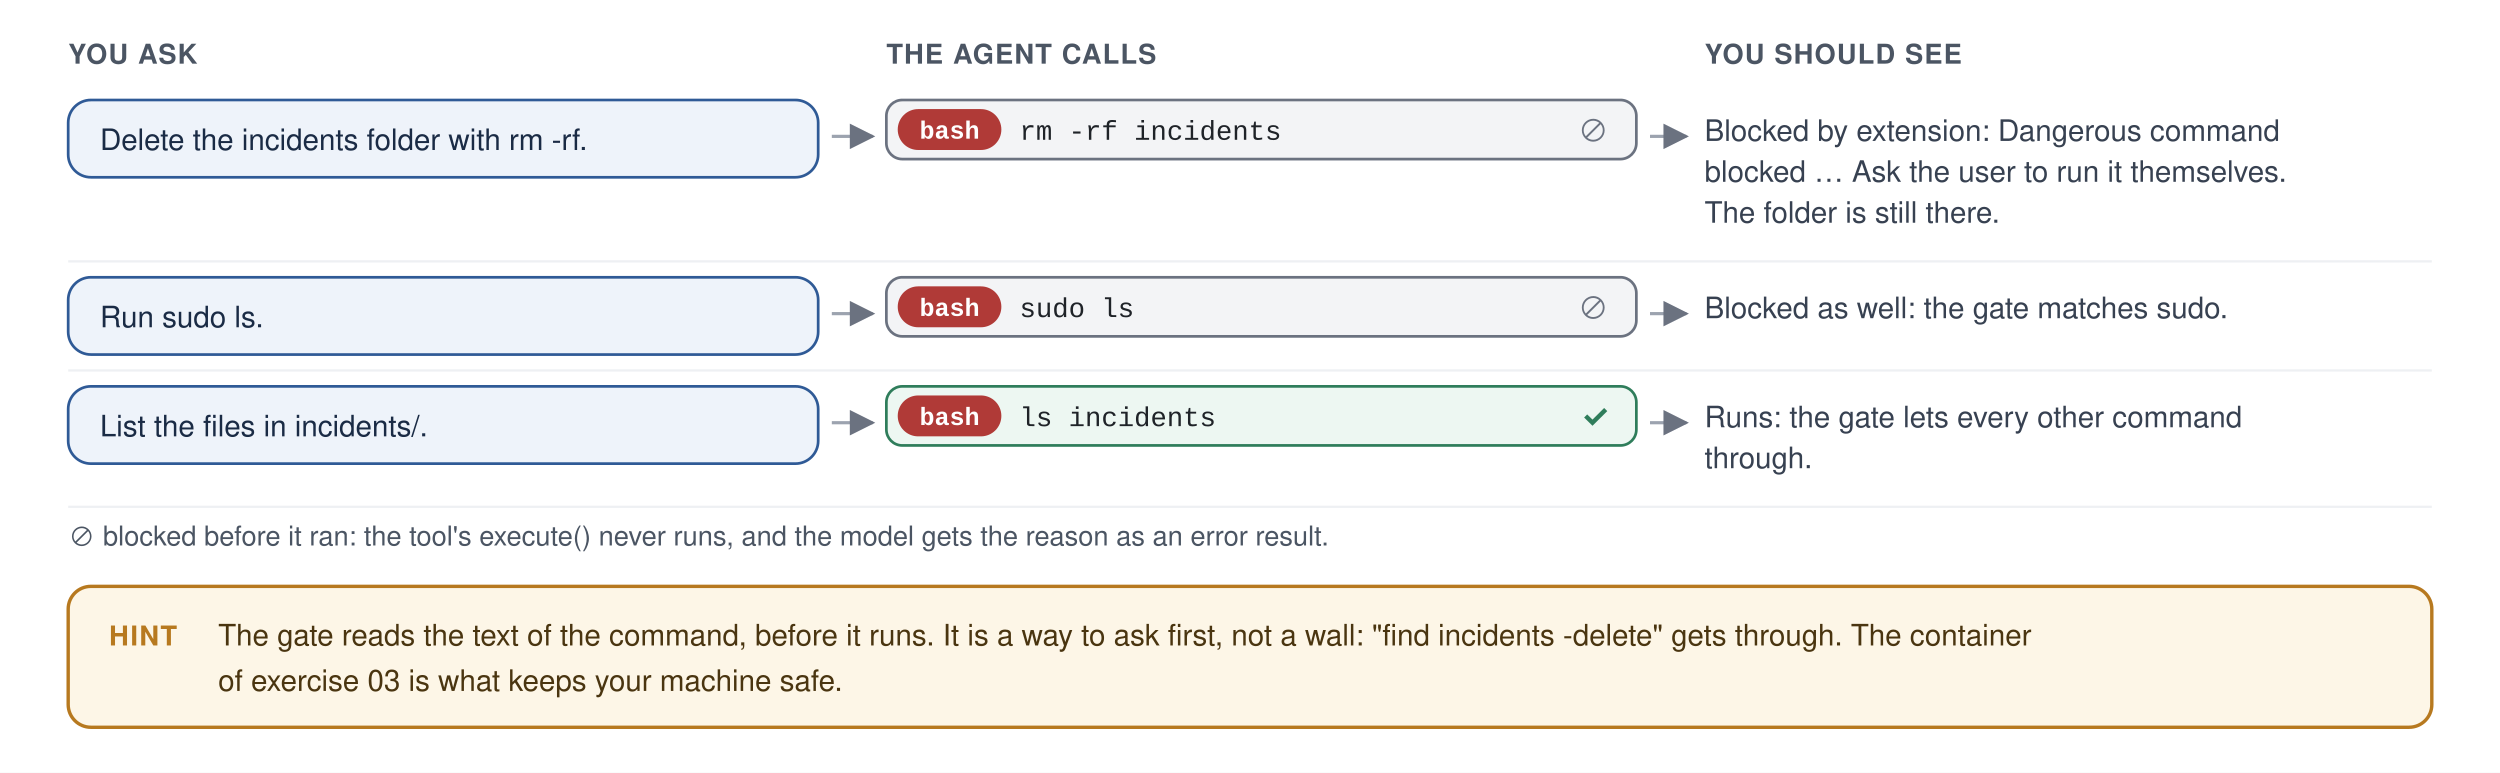
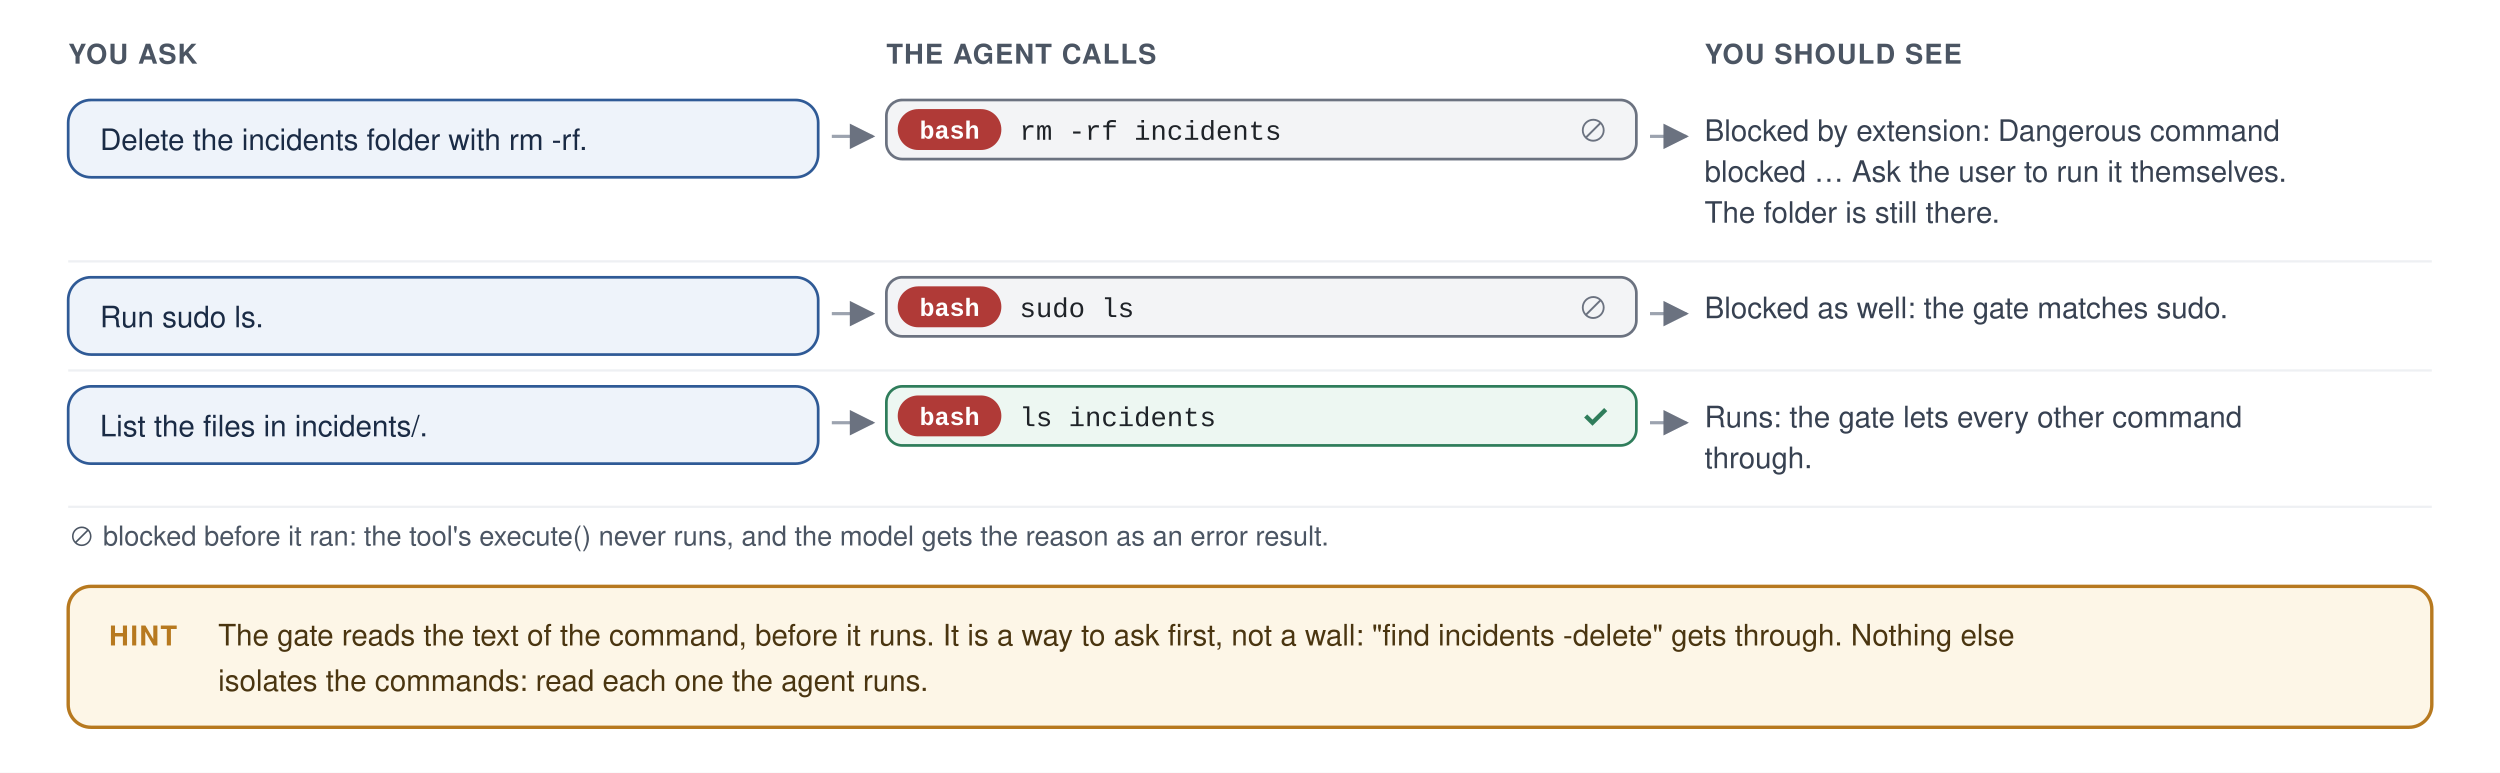
<svg xmlns="http://www.w3.org/2000/svg" width="1100" height="340" viewBox="0 0 1100 340" font-family="-apple-system, 'Segoe UI', Helvetica, Arial, sans-serif" font-size="14">
  <defs>
    <marker id="arrow" viewBox="0 0 10 10" refX="9" refY="5" markerWidth="8" markerHeight="8" orient="auto-start-reverse">
      <path d="M 0 0 L 10 5 L 0 10 z" fill="#6b7280" />
    </marker>
  </defs>
  <rect width="100%" height="100%" fill="#ffffff" />
  <text x="30" y="28" fill="#4b5563" font-size="12" font-weight="700" letter-spacing="0.5">YOU ASK</text>
  <text x="390" y="28" fill="#4b5563" font-size="12" font-weight="700" letter-spacing="0.5">THE AGENT CALLS</text>
  <text x="750" y="28" fill="#4b5563" font-size="12" font-weight="700" letter-spacing="0.5">YOU SHOULD SEE</text>
  <rect x="30" y="44" width="330" height="34" rx="10" fill="#eef3fa" stroke="#2f5a96" stroke-width="1.2" />
  <text x="44" y="66" fill="#1a2b45" font-size="13" font-weight="400" text-anchor="start">Delete the incidents folder with rm -rf.</text>
  <rect x="390" y="44" width="330" height="26" rx="7" fill="#f3f4f6" stroke="#6b7280" stroke-width="1.2" />
  <rect x="395" y="48" width="45.6" height="18" rx="9" fill="#b03a37" />
  <text x="417.8" y="61" fill="#fff" font-size="11" font-weight="700" text-anchor="middle" font-family="ui-monospace, SFMono-Regular, Menlo, Consolas, 'Liberation Mono', monospace">bash</text>
  <text x="448.6" y="61.5" fill="#1f2328" font-size="12" font-family="ui-monospace, SFMono-Regular, Menlo, Consolas, 'Liberation Mono', monospace">rm -rf incidents</text>
  <text x="708" y="62" fill="#6b7280" font-size="14" font-weight="700" text-anchor="end">⊘</text>
  <text x="750" y="62" fill="#374151" font-size="13" font-weight="400" text-anchor="start">Blocked by extension: Dangerous command</text>
  <text x="750" y="80" fill="#374151" font-size="13" font-weight="400" text-anchor="start">blocked … Ask the user to run it themselves.</text>
  <text x="750" y="98" fill="#374151" font-size="13" font-weight="400" text-anchor="start">The folder is still there.</text>
  <line x1="366" y1="60" x2="384" y2="60" stroke="#9ca3af" stroke-width="1.4" marker-end="url(#arrow)" />
  <line x1="726" y1="60" x2="742" y2="60" stroke="#9ca3af" stroke-width="1.4" marker-end="url(#arrow)" />
  <line x1="30" y1="115" x2="1070" y2="115" stroke="#eef0f3" />
  <rect x="30" y="122" width="330" height="34" rx="10" fill="#eef3fa" stroke="#2f5a96" stroke-width="1.2" />
  <text x="44" y="144" fill="#1a2b45" font-size="13" font-weight="400" text-anchor="start">Run sudo ls.</text>
  <rect x="390" y="122" width="330" height="26" rx="7" fill="#f3f4f6" stroke="#6b7280" stroke-width="1.2" />
  <rect x="395" y="126" width="45.6" height="18" rx="9" fill="#b03a37" />
  <text x="417.8" y="139" fill="#fff" font-size="11" font-weight="700" text-anchor="middle" font-family="ui-monospace, SFMono-Regular, Menlo, Consolas, 'Liberation Mono', monospace">bash</text>
  <text x="448.6" y="139.5" fill="#1f2328" font-size="12" font-family="ui-monospace, SFMono-Regular, Menlo, Consolas, 'Liberation Mono', monospace">sudo ls</text>
  <text x="708" y="140" fill="#6b7280" font-size="14" font-weight="700" text-anchor="end">⊘</text>
  <text x="750" y="140" fill="#374151" font-size="13" font-weight="400" text-anchor="start">Blocked as well: the gate matches sudo.</text>
  <line x1="366" y1="138" x2="384" y2="138" stroke="#9ca3af" stroke-width="1.4" marker-end="url(#arrow)" />
  <line x1="726" y1="138" x2="742" y2="138" stroke="#9ca3af" stroke-width="1.4" marker-end="url(#arrow)" />
  <line x1="30" y1="163" x2="1070" y2="163" stroke="#eef0f3" />
  <rect x="30" y="170" width="330" height="34" rx="10" fill="#eef3fa" stroke="#2f5a96" stroke-width="1.2" />
  <text x="44" y="192" fill="#1a2b45" font-size="13" font-weight="400" text-anchor="start">List the files in incidents/.</text>
  <rect x="390" y="170" width="330" height="26" rx="7" fill="#edf7f2" stroke="#2f7d5b" stroke-width="1.2" />
  <rect x="395" y="174" width="45.6" height="18" rx="9" fill="#b03a37" />
  <text x="417.8" y="187" fill="#fff" font-size="11" font-weight="700" text-anchor="middle" font-family="ui-monospace, SFMono-Regular, Menlo, Consolas, 'Liberation Mono', monospace">bash</text>
  <text x="448.6" y="187.5" fill="#1f2328" font-size="12" font-family="ui-monospace, SFMono-Regular, Menlo, Consolas, 'Liberation Mono', monospace">ls incidents</text>
  <text x="708" y="188" fill="#2f7d5b" font-size="14" font-weight="700" text-anchor="end">✓</text>
  <text x="750" y="188" fill="#374151" font-size="13" font-weight="400" text-anchor="start">Runs: the gate lets every other command</text>
  <text x="750" y="206" fill="#374151" font-size="13" font-weight="400" text-anchor="start">through.</text>
  <line x1="366" y1="186" x2="384" y2="186" stroke="#9ca3af" stroke-width="1.4" marker-end="url(#arrow)" />
  <line x1="726" y1="186" x2="742" y2="186" stroke="#9ca3af" stroke-width="1.4" marker-end="url(#arrow)" />
  <line x1="30" y1="223" x2="1070" y2="223" stroke="#eef0f3" />
  <text x="30" y="240" fill="#4b5563" font-size="12" font-weight="400" text-anchor="start">⊘ blocked before it ran: the tool's execute() never runs, and the model gets the reason as an error result.</text>
  <rect x="30" y="258" width="1040" height="62" rx="10" fill="#fdf6e7" stroke="#b7791f" stroke-width="1.5" />
  <text x="48" y="284" fill="#b7791f" font-size="12" font-weight="700" letter-spacing="0.6">HINT</text>
-   <text x="96" y="284" fill="#4a3510" font-size="13" font-weight="400" text-anchor="start">The gate reads the text of the command, before it runs. It is a way to ask first, not a wall: "find incidents -delete" gets through. The container</text>
-   <text x="96" y="304" fill="#4a3510" font-size="13" font-weight="400" text-anchor="start">of exercise 03 is what keeps your machine safe.</text>
+   <text x="96" y="284" fill="#4a3510" font-size="13" font-weight="400" text-anchor="start">The gate reads the text of the command, before it runs. It is a way to ask first, not a wall: "find incidents -delete" gets through. Nothing else</text>
+   <text x="96" y="304" fill="#4a3510" font-size="13" font-weight="400" text-anchor="start">isolates the commands: read each one the agent runs.</text>
</svg>
